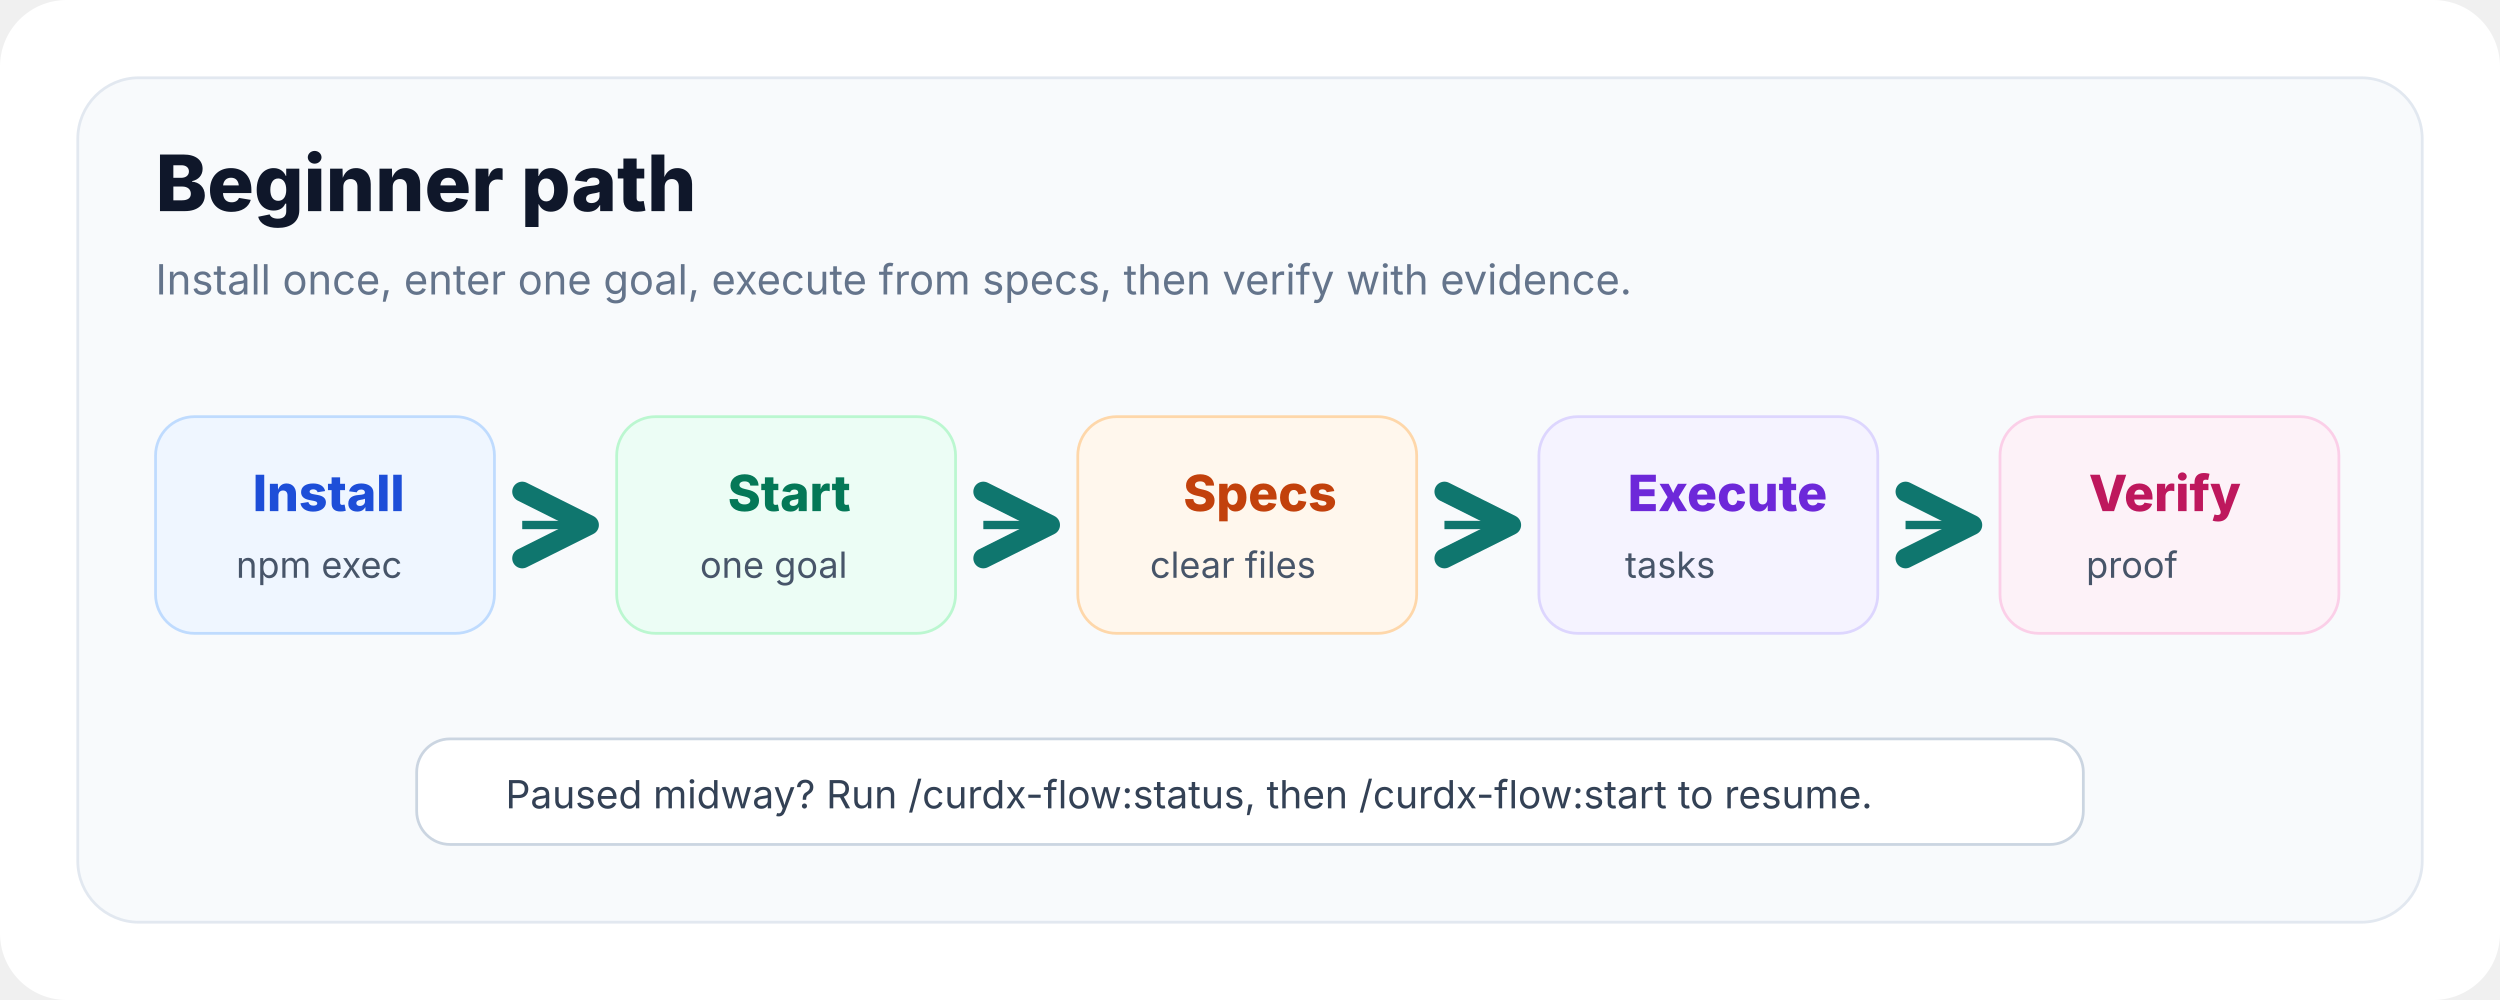
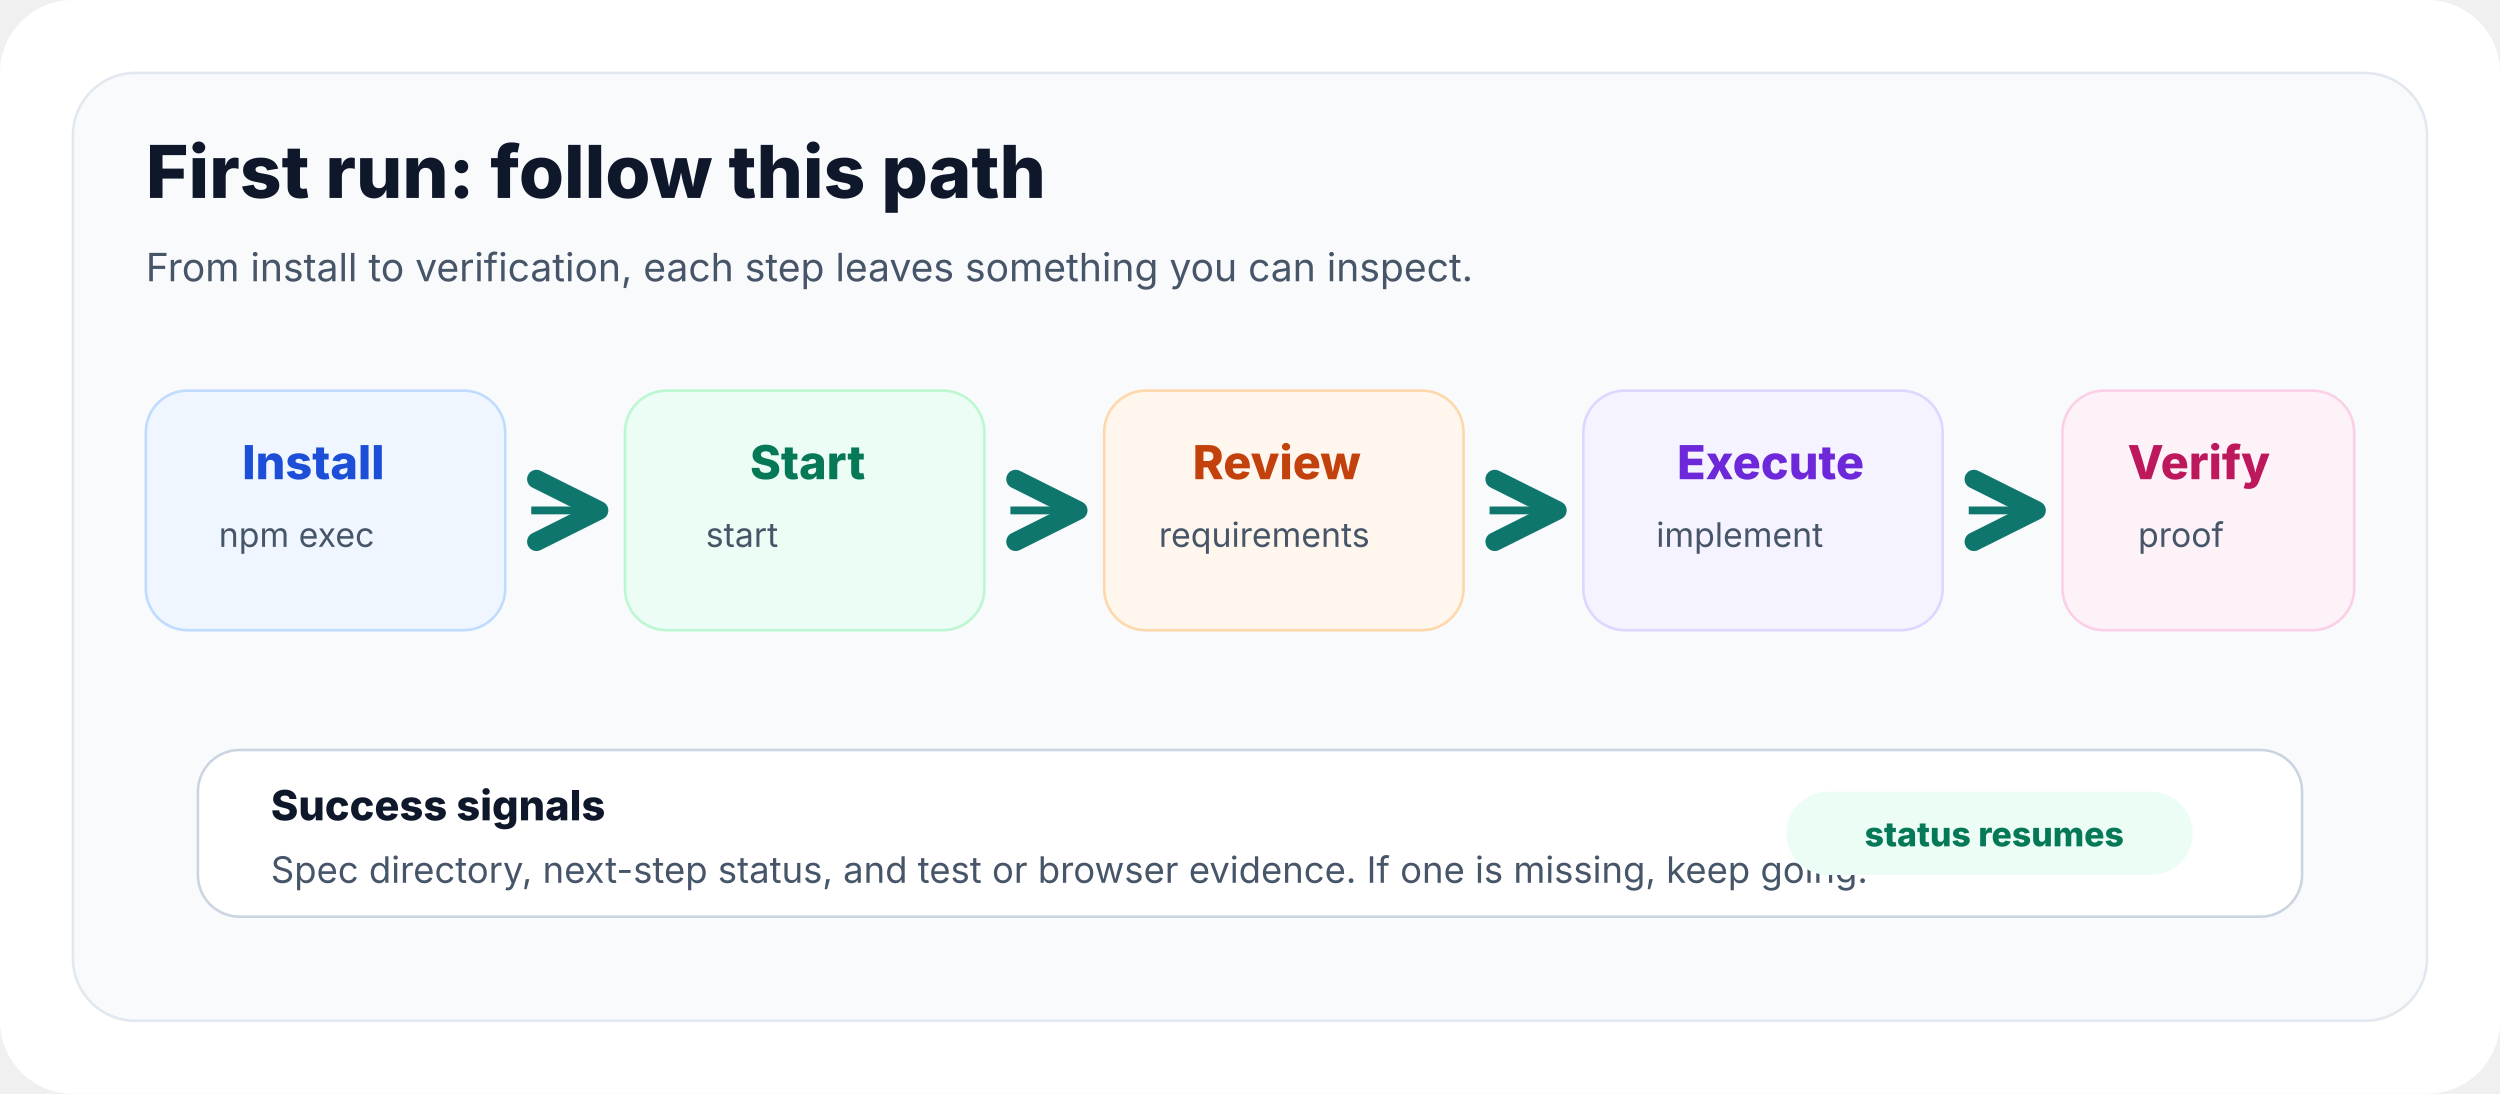
- <svg xmlns="http://www.w3.org/2000/svg" width="900" height="360" viewBox="0 0 900 360" fill="none" role="img" aria-labelledby="title desc">
+ <svg xmlns="http://www.w3.org/2000/svg" width="960" height="420" viewBox="0 0 960 420" fill="none" role="img" aria-labelledby="title desc">
  <defs>
    <marker id="arrow" markerWidth="12" markerHeight="12" refX="10" refY="6" orient="auto">
      <path d="M2 2L10 6L2 10" stroke="#0F766E" stroke-width="2.4" stroke-linecap="round" stroke-linejoin="round" />
    </marker>
  </defs>
-   <rect width="900" height="360" rx="24" fill="#FFFFFF" />
-   <rect x="28" y="28" width="844" height="304" rx="22" fill="#F8FAFC" stroke="#E2E8F0" />
-   <text x="56" y="76" fill="#0F172A" font-family="Inter, ui-sans-serif, system-ui" font-size="28" font-weight="800">Beginner path</text>
-   <text x="56" y="106" fill="#64748B" font-family="Inter, ui-sans-serif, system-ui" font-size="15">Install once, enter one goal, execute from specs, then verify with evidence.</text>
+   <rect width="960" height="420" rx="28" fill="#FFFFFF" />
+   <rect x="28" y="28" width="904" height="364" rx="24" fill="#F8FAFC" stroke="#E2E8F0" />
+   <text x="56" y="76" fill="#0F172A" font-family="Inter, ui-sans-serif, system-ui" font-size="28" font-weight="800">First run: follow this path</text>
+   <text x="56" y="108" fill="#475569" font-family="Inter, ui-sans-serif, system-ui" font-size="15">From install to verification, each step leaves something you can inspect.</text>
  <g font-family="Inter, ui-sans-serif, system-ui">
-     <rect x="56" y="150" width="122" height="78" rx="14" fill="#EFF6FF" stroke="#BFDBFE" />
-     <text x="91" y="184" fill="#1D4ED8" font-size="18" font-weight="800">Install</text>
-     <text x="85" y="208" fill="#475569" font-size="13">npm exec</text>
-     <rect x="222" y="150" width="122" height="78" rx="14" fill="#ECFDF5" stroke="#BBF7D0" />
-     <text x="262" y="184" fill="#047857" font-size="18" font-weight="800">Start</text>
-     <text x="252" y="208" fill="#475569" font-size="13">one goal</text>
-     <rect x="388" y="150" width="122" height="78" rx="14" fill="#FFF7ED" stroke="#FED7AA" />
-     <text x="426" y="184" fill="#C2410C" font-size="18" font-weight="800">Specs</text>
-     <text x="414" y="208" fill="#475569" font-size="13">clear files</text>
-     <rect x="554" y="150" width="122" height="78" rx="14" fill="#F5F3FF" stroke="#DDD6FE" />
-     <text x="586" y="184" fill="#6D28D9" font-size="18" font-weight="800">Execute</text>
-     <text x="585" y="208" fill="#475569" font-size="13">tasks</text>
-     <rect x="720" y="150" width="122" height="78" rx="14" fill="#FDF2F8" stroke="#FBCFE8" />
-     <text x="752" y="184" fill="#BE185D" font-size="18" font-weight="800">Verify</text>
-     <text x="751" y="208" fill="#475569" font-size="13">proof</text>
+     <rect x="56" y="150" width="138" height="92" rx="16" fill="#EFF6FF" stroke="#BFDBFE" />
+     <text x="93" y="184" fill="#1D4ED8" font-size="18" font-weight="800">Install</text>
+     <text x="84" y="210" fill="#475569" font-size="13">npm exec</text>
+     <rect x="240" y="150" width="138" height="92" rx="16" fill="#ECFDF5" stroke="#BBF7D0" />
+     <text x="288" y="184" fill="#047857" font-size="18" font-weight="800">Start</text>
+     <text x="271" y="210" fill="#475569" font-size="13">start</text>
+     <rect x="424" y="150" width="138" height="92" rx="16" fill="#FFF7ED" stroke="#FED7AA" />
+     <text x="458" y="184" fill="#C2410C" font-size="18" font-weight="800">Review</text>
+     <text x="445" y="210" fill="#475569" font-size="13">requirements</text>
+     <rect x="608" y="150" width="138" height="92" rx="16" fill="#F5F3FF" stroke="#DDD6FE" />
+     <text x="644" y="184" fill="#6D28D9" font-size="18" font-weight="800">Execute</text>
+     <text x="636" y="210" fill="#475569" font-size="13">implement</text>
+     <rect x="792" y="150" width="112" height="92" rx="16" fill="#FDF2F8" stroke="#FBCFE8" />
+     <text x="817" y="184" fill="#BE185D" font-size="18" font-weight="800">Verify</text>
+     <text x="821" y="210" fill="#475569" font-size="13">proof</text>
  </g>
-   <path d="M188 189H212" stroke="#0F766E" stroke-width="3" marker-end="url(#arrow)" />
-   <path d="M354 189H378" stroke="#0F766E" stroke-width="3" marker-end="url(#arrow)" />
-   <path d="M520 189H544" stroke="#0F766E" stroke-width="3" marker-end="url(#arrow)" />
-   <path d="M686 189H710" stroke="#0F766E" stroke-width="3" marker-end="url(#arrow)" />
-   <rect x="150" y="266" width="600" height="38" rx="12" fill="#FFFFFF" stroke="#CBD5E1" />
-   <text x="182" y="291" fill="#334155" font-family="Inter, ui-sans-serif, system-ui" font-size="14">Paused midway? Run /curdx-flow:status, then /curdx-flow:start to resume.</text>
+   <path d="M204 196H230" stroke="#0F766E" stroke-width="3" marker-end="url(#arrow)" />
+   <path d="M388 196H414" stroke="#0F766E" stroke-width="3" marker-end="url(#arrow)" />
+   <path d="M572 196H598" stroke="#0F766E" stroke-width="3" marker-end="url(#arrow)" />
+   <path d="M756 196H782" stroke="#0F766E" stroke-width="3" marker-end="url(#arrow)" />
+   <rect x="76" y="288" width="808" height="64" rx="16" fill="#FFFFFF" stroke="#CBD5E1" />
+   <text x="104" y="315" fill="#0F172A" font-family="Inter, ui-sans-serif, system-ui" font-size="16" font-weight="800">Success signals</text>
+   <text x="104" y="339" fill="#475569" font-family="Inter, ui-sans-serif, system-ui" font-size="14">Spec directory, next-step status, and test or browser evidence. If one is missing, keep going.</text>
+   <rect x="686" y="304" width="156" height="32" rx="16" fill="#ECFDF5" />
+   <text x="716" y="325" fill="#047857" font-family="Inter, ui-sans-serif, system-ui" font-size="13" font-weight="800">status resumes</text>
</svg>
